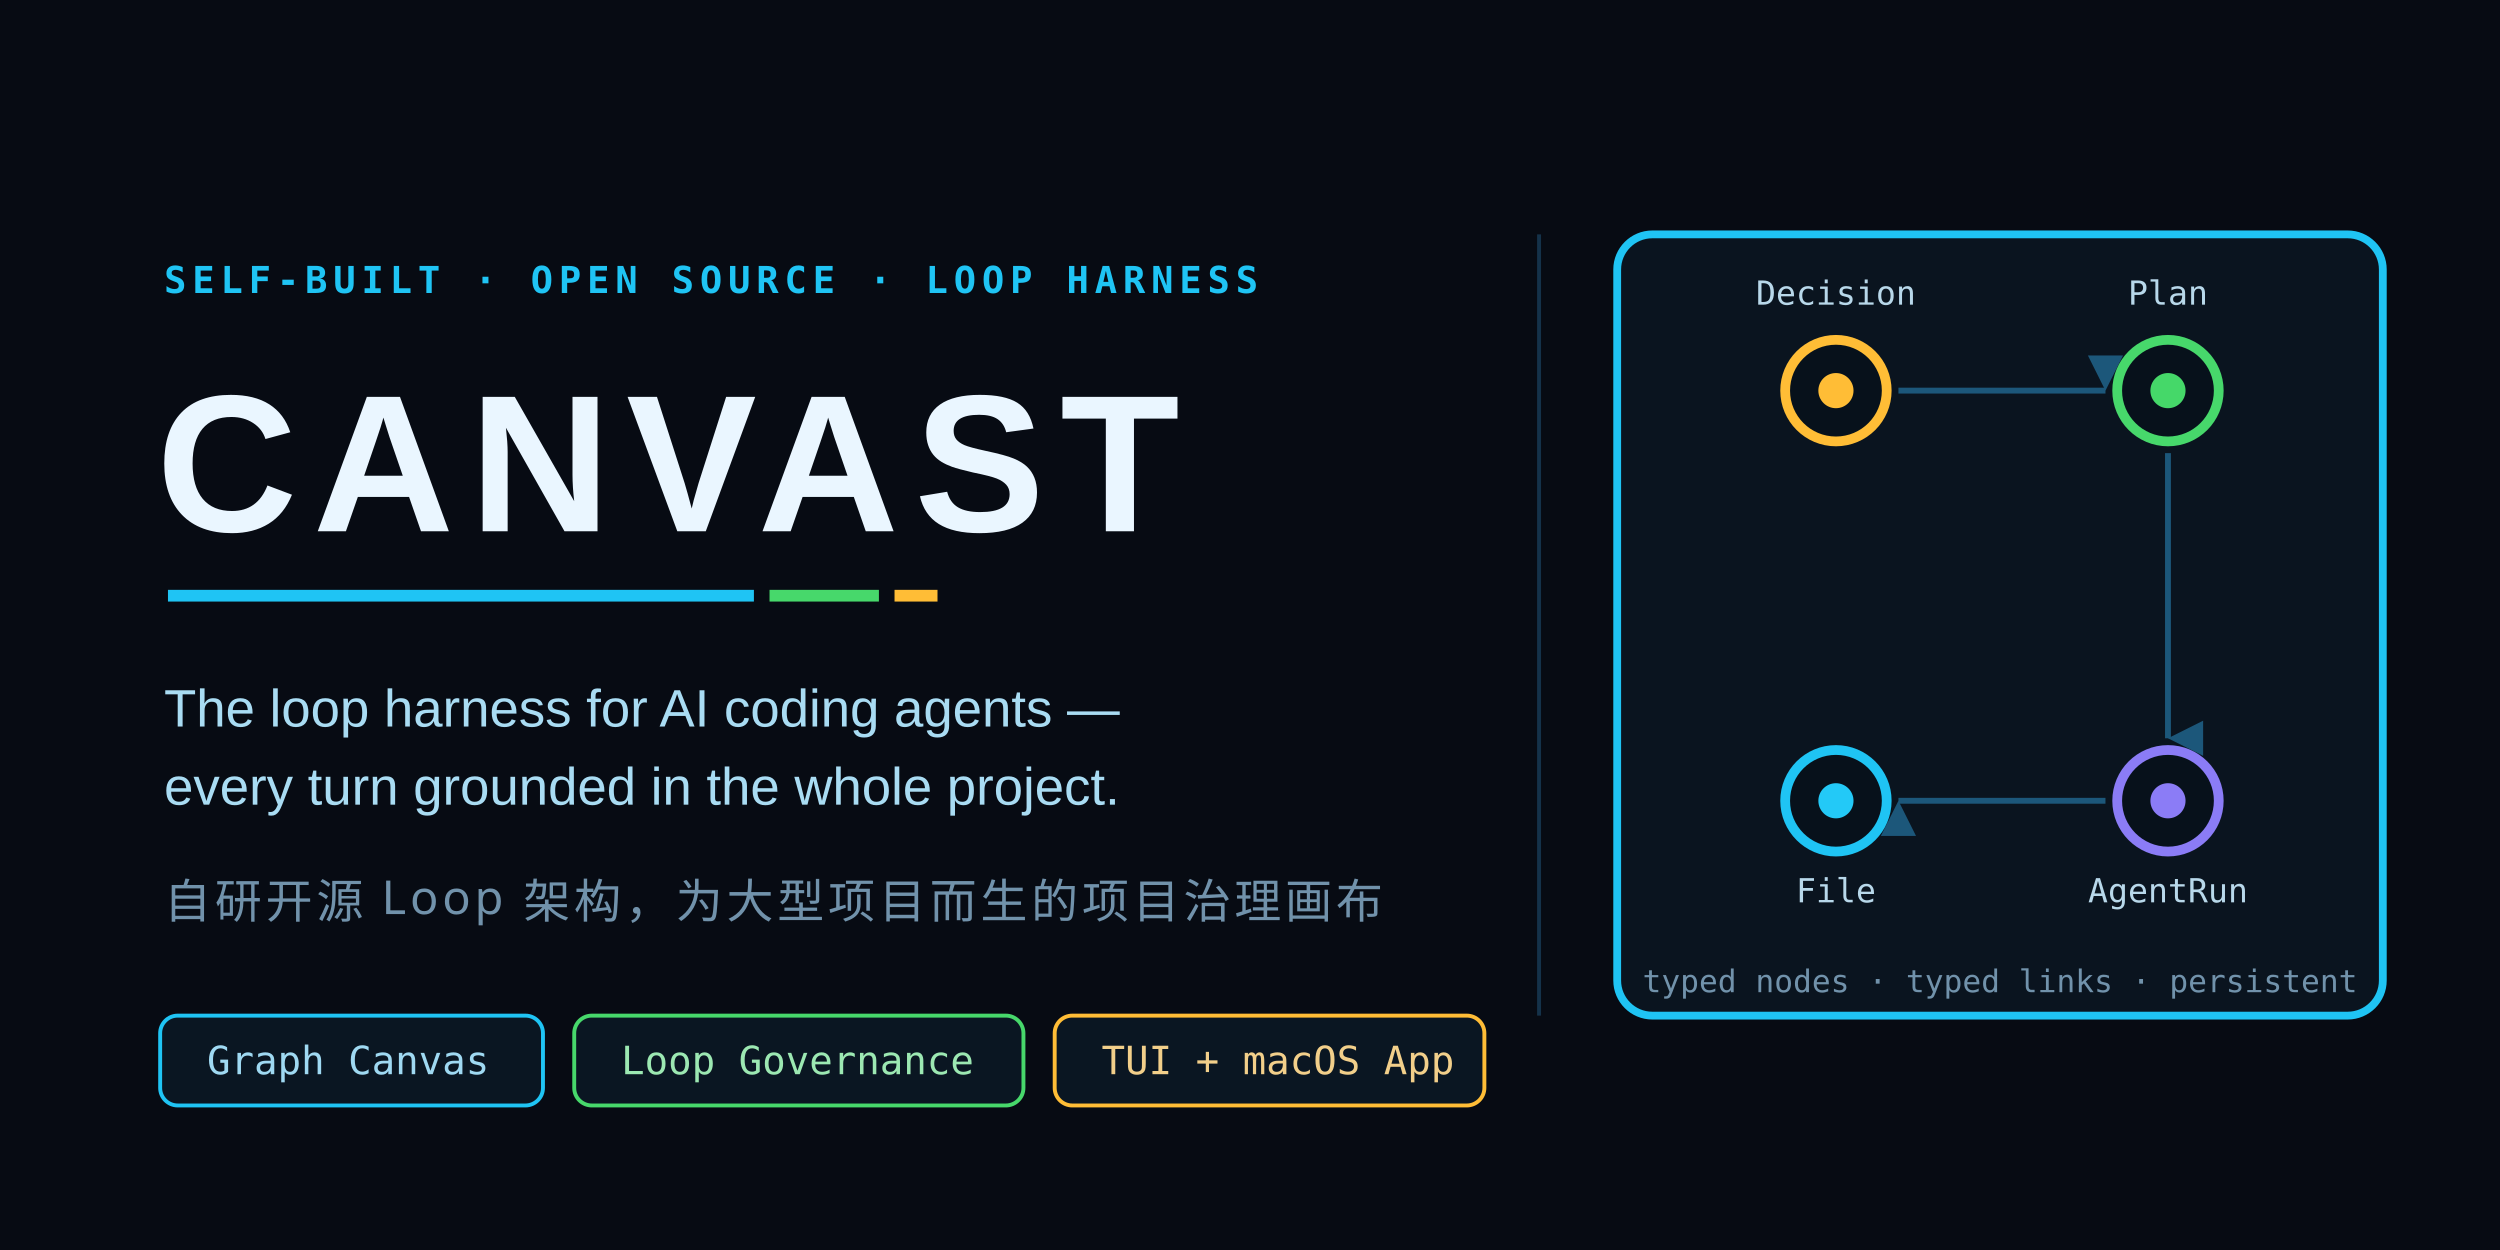
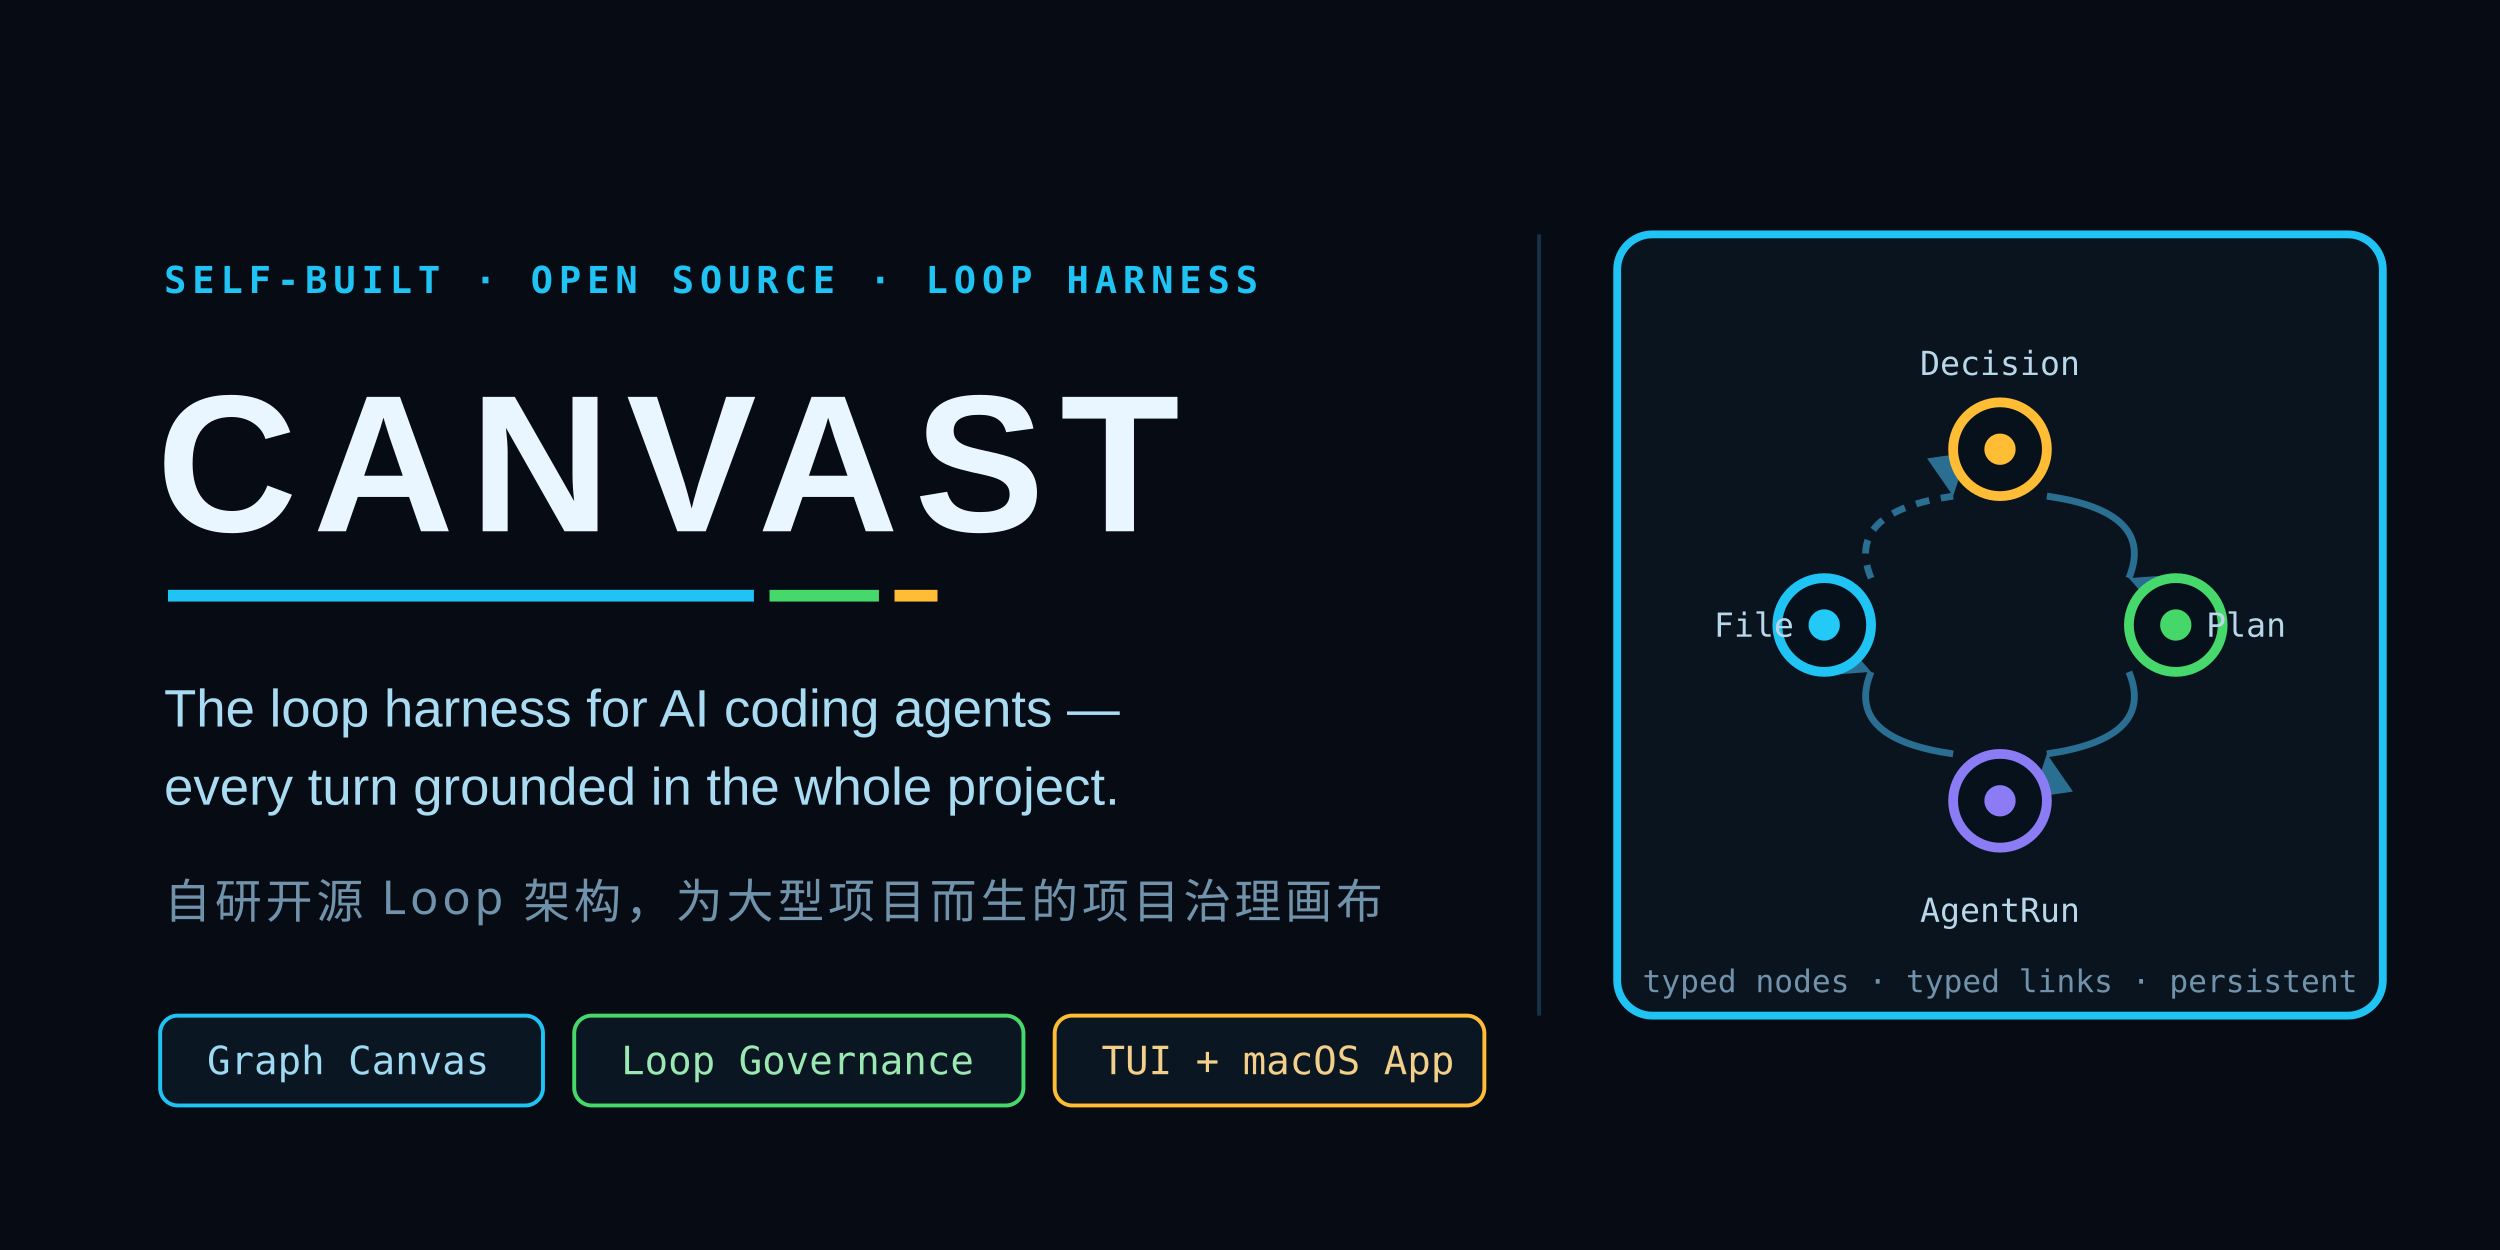
<svg xmlns="http://www.w3.org/2000/svg" viewBox="0 0 1280 640" role="img" aria-labelledby="title desc">
  <defs>
    <style>
      .bg { fill: #070b13; }
      .eyebrow { fill: #1fc4f4; font-family: "SF Mono", "Menlo", monospace; font-size: 19px; font-weight: 600; letter-spacing: 3px; }
      .name { fill: #eaf6ff; font-family: "SF Pro Display", "Helvetica Neue", Arial, sans-serif; font-size: 100px; font-weight: 800; letter-spacing: 8px; }
      .tag-en { fill: #a9dcf3; font-family: "SF Pro Text", "Helvetica Neue", Arial, sans-serif; font-size: 27px; font-weight: 500; }
      .tag-zh { fill: #7192ab; font-family: "PingFang SC", "Hiragino Sans GB", "Microsoft YaHei", sans-serif; font-size: 24px; font-weight: 400; letter-spacing: 2px; }
      .chip { fill: #0a1622; stroke-width: 2; }
      .chip-text { font-family: "SF Mono", "Menlo", monospace; font-size: 20px; }
      .panel { fill: #0a141f; stroke: #1fc4f4; stroke-width: 4; }
-       .edge { fill: none; stroke: #1c577a; stroke-width: 3; }
+       .edge { fill: none; stroke: #2a6f92; stroke-width: 3.5; }
+       .edge-loop { fill: none; stroke: #2a6f92; stroke-width: 3.5; stroke-dasharray: 7 6; }
      .node-label { fill: #b8d8ea; font-family: "SF Mono", "Menlo", monospace; font-size: 17px; text-anchor: middle; }
      .legend { fill: #7192ab; font-family: "SF Mono", "Menlo", monospace; font-size: 16px; }
      .n-file { fill: #07111b; stroke: #1fc4f4; stroke-width: 5; }
      .n-plan { fill: #07111b; stroke: #47d86b; stroke-width: 5; }
      .n-decision { fill: #07111b; stroke: #ffbd36; stroke-width: 5; }
      .n-agent { fill: #07111b; stroke: #8b7cf6; stroke-width: 5; }
      .dot-file { fill: #23c9f7; }
      .dot-plan { fill: #45d869; }
      .dot-decision { fill: #ffbd36; }
      .dot-agent { fill: #8b7cf6; }
      .divider { stroke: #14324a; stroke-width: 2; }
    </style>
    <marker id="arrow" viewBox="0 0 10 10" refX="5" refY="10" markerWidth="6" markerHeight="6" orient="auto">
-       <path d="M0 0L5 10L10 0z" fill="#1c577a" />
+       <path d="M0 0L5 10L10 0z" fill="#2a6f92" />
    </marker>
  </defs>
  <rect class="bg" width="1280" height="640" />
  <text class="eyebrow" x="84" y="150">SELF-BUILT · OPEN SOURCE · LOOP HARNESS</text>
  <text class="name" x="80" y="272">CANVAST</text>
  <rect x="86" y="302" width="300" height="6" fill="#1fc4f4" />
  <rect x="394" y="302" width="56" height="6" fill="#47d86b" />
  <rect x="458" y="302" width="22" height="6" fill="#ffbd36" />
  <text class="tag-en" x="84" y="372">The loop harness for AI coding agents —</text>
  <text class="tag-en" x="84" y="412">every turn grounded in the whole project.</text>
  <text class="tag-zh" x="84" y="470">自研开源 Loop 架构，为大型项目而生的项目治理画布</text>
  <g>
    <rect class="chip" x="82" y="520" width="196" height="46" rx="9" stroke="#1fc4f4" />
    <text class="chip-text" x="106" y="550" fill="#9fd9f2">Graph Canvas</text>
  </g>
  <g>
    <rect class="chip" x="294" y="520" width="230" height="46" rx="9" stroke="#47d86b" />
    <text class="chip-text" x="318" y="550" fill="#9ce8b2">Loop Governance</text>
  </g>
  <g>
    <rect class="chip" x="540" y="520" width="220" height="46" rx="9" stroke="#ffbd36" />
    <text class="chip-text" x="564" y="550" fill="#f2cf8a">TUI + macOS App</text>
  </g>
  <path class="divider" d="M788 120V520" />
  <rect class="panel" x="828" y="120" width="392" height="400" rx="18" />
-   <path class="edge" d="M972 200H1078" marker-end="url(#arrow)" />
-   <path class="edge" d="M1110 232V378" marker-end="url(#arrow)" />
-   <path class="edge" d="M1078 410H972" marker-end="url(#arrow)" />
-   <circle class="n-decision" cx="940" cy="200" r="26" />
-   <circle class="dot-decision" cx="940" cy="200" r="9" />
-   <text class="node-label" x="940" y="156" text-anchor="middle">Decision</text>
-   <circle class="n-plan" cx="1110" cy="200" r="26" />
-   <circle class="dot-plan" cx="1110" cy="200" r="9" />
-   <text class="node-label" x="1110" y="156" text-anchor="middle">Plan</text>
-   <circle class="n-agent" cx="1110" cy="410" r="26" />
-   <circle class="dot-agent" cx="1110" cy="410" r="9" />
-   <text class="node-label" x="1110" y="462" text-anchor="middle">AgentRun</text>
-   <circle class="n-file" cx="940" cy="410" r="26" />
-   <circle class="dot-file" cx="940" cy="410" r="9" />
-   <text class="node-label" x="940" y="462" text-anchor="middle">File</text>
+   <path class="edge" d="M1048 254Q1104 262 1090 296" marker-end="url(#arrow)" />
+   <path class="edge" d="M1090 344Q1104 378 1048 386" marker-end="url(#arrow)" />
+   <path class="edge" d="M1000 386Q944 378 958 344" marker-end="url(#arrow)" />
+   <path class="edge-loop" d="M958 296Q944 262 1000 254" marker-end="url(#arrow)" />
+   <circle class="n-decision" cx="1024" cy="230" r="24" />
+   <circle class="dot-decision" cx="1024" cy="230" r="8" />
+   <text class="node-label" x="1024" y="192" text-anchor="middle">Decision</text>
+   <circle class="n-plan" cx="1114" cy="320" r="24" />
+   <circle class="dot-plan" cx="1114" cy="320" r="8" />
+   <text class="node-label" x="1150" y="326" text-anchor="start">Plan</text>
+   <circle class="n-agent" cx="1024" cy="410" r="24" />
+   <circle class="dot-agent" cx="1024" cy="410" r="8" />
+   <text class="node-label" x="1024" y="472" text-anchor="middle">AgentRun</text>
+   <circle class="n-file" cx="934" cy="320" r="24" />
+   <circle class="dot-file" cx="934" cy="320" r="8" />
+   <text class="node-label" x="898" y="326" text-anchor="end">File</text>
  <text class="legend" x="1024" y="508" text-anchor="middle">typed nodes · typed links · persistent</text>
</svg>
